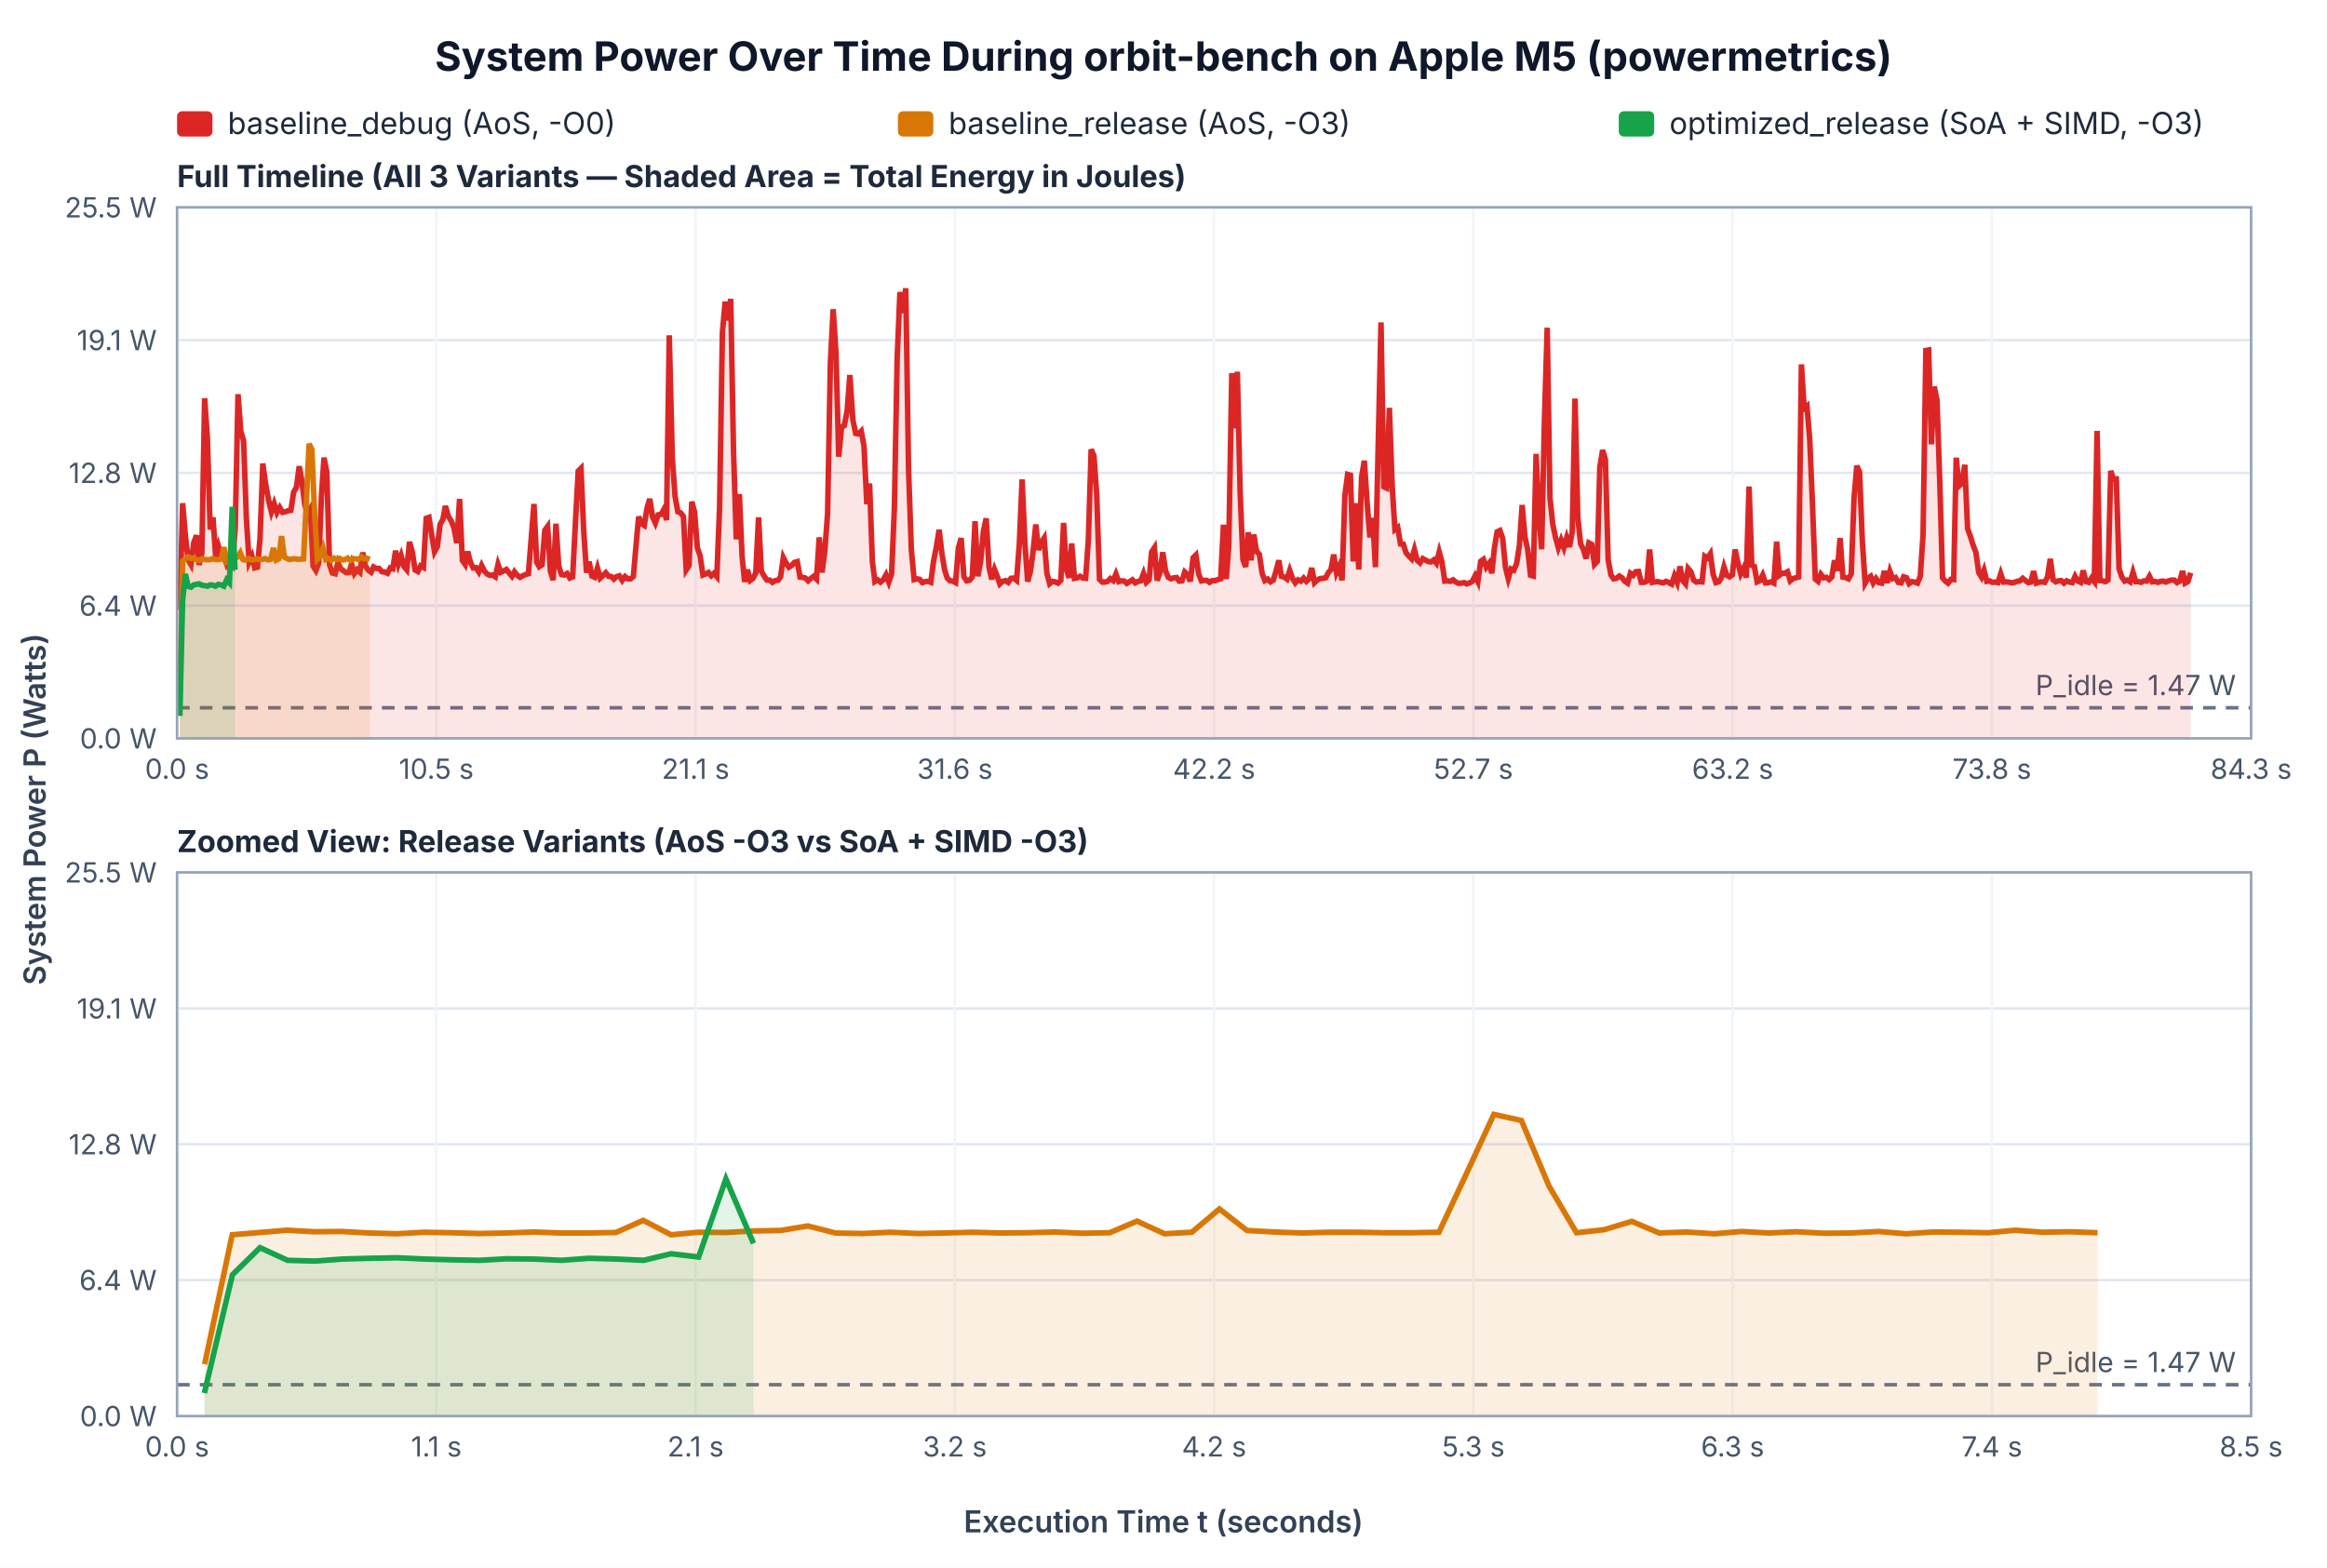
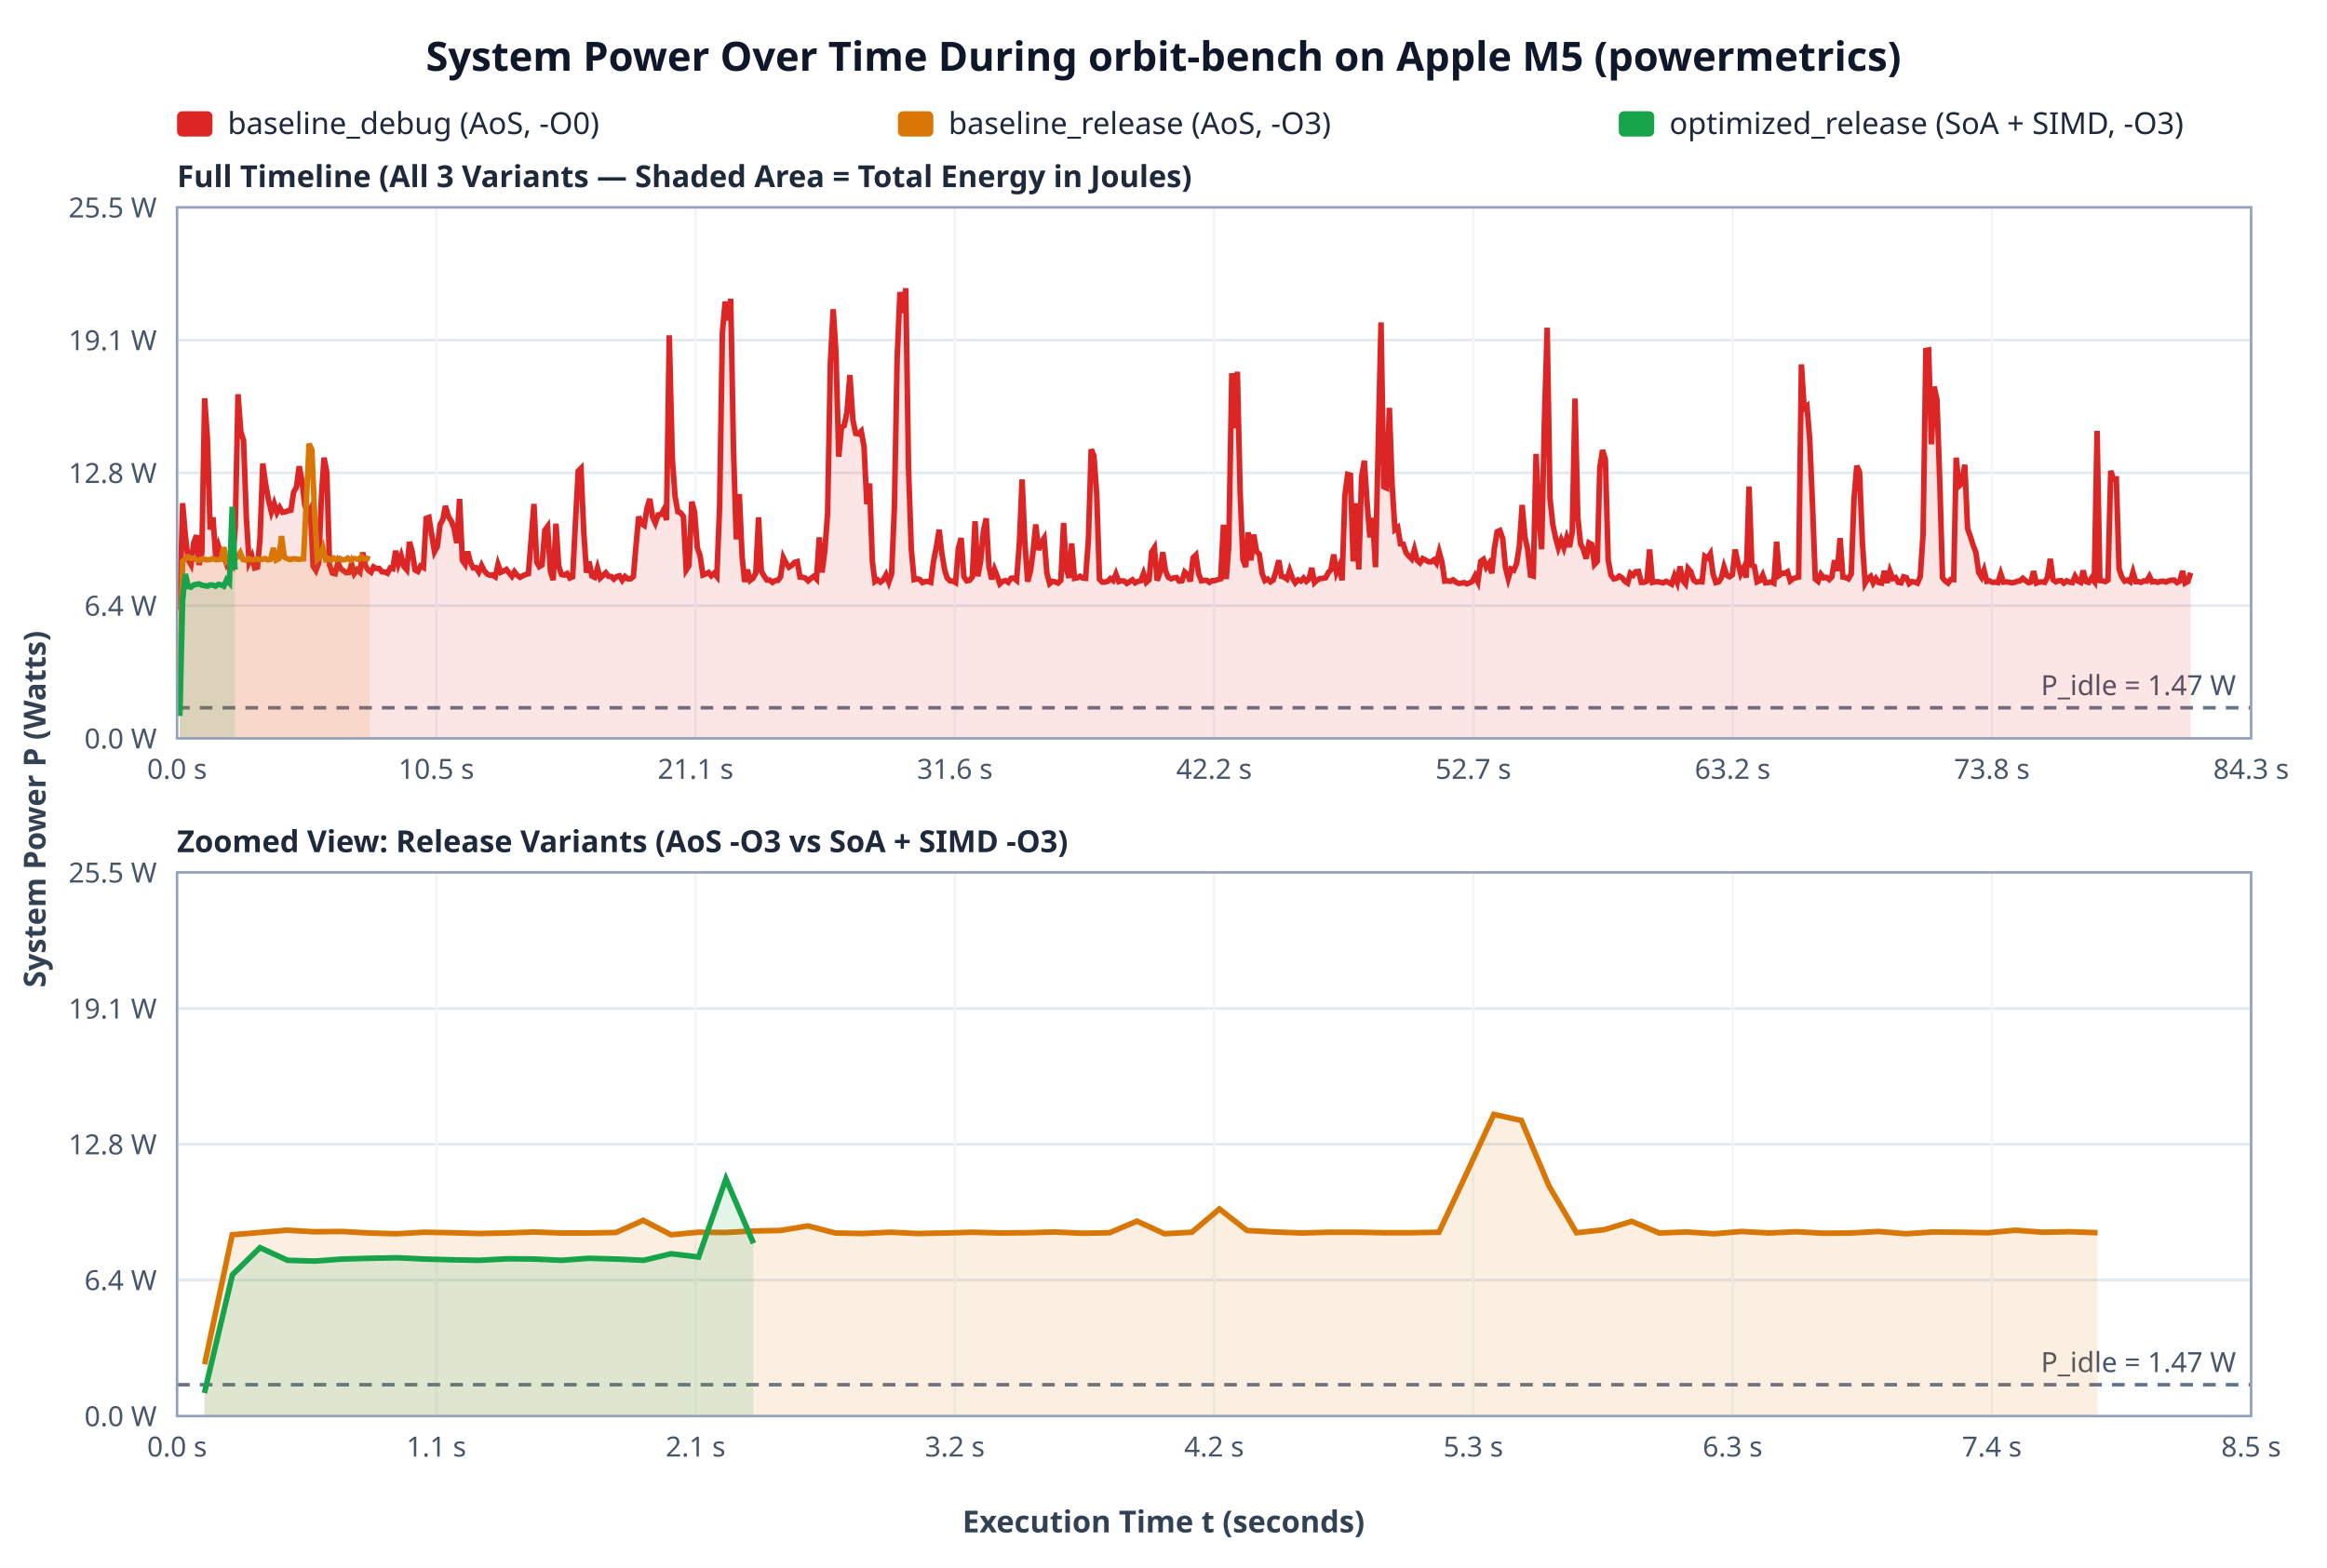
- <svg xmlns="http://www.w3.org/2000/svg" viewBox="0 0 920 620" width="920" height="620" font-family="system-ui, -apple-system, sans-serif">
+ <svg xmlns="http://www.w3.org/2000/svg" viewBox="0 0 920 620" width="920" height="620" font-family="system-ui, sans-serif">
  <rect width="920" height="620" fill="#ffffff" />
  <text x="460.0" y="28" text-anchor="middle" font-size="16" font-weight="700" fill="#0f172a">System Power Over Time During orbit-bench on Apple M5 (powermetrics)</text>
  <rect x="70" y="44" width="14" height="10" rx="2" fill="#dc2626" />
  <text x="90" y="53" font-size="12" fill="#1e293b">baseline_debug (AoS, -O0)</text>
  <rect x="355" y="44" width="14" height="10" rx="2" fill="#d97706" />
  <text x="375" y="53" font-size="12" fill="#1e293b">baseline_release (AoS, -O3)</text>
  <rect x="640" y="44" width="14" height="10" rx="2" fill="#16a34a" />
  <text x="660" y="53" font-size="12" fill="#1e293b">optimized_release (SoA + SIMD, -O3)</text>
  <text x="70" y="74" font-size="12" font-weight="700" fill="#1e293b">Full Timeline (All 3 Variants — Shaded Area = Total Energy in Joules)</text>
-   <line x1="70" y1="292.0" x2="890" y2="292.0" stroke="#e2e8f0" stroke-width="1" />
+   <line x1="70" y1="292.0" x2="890" y2="292.0" stroke="#e2e8f0" />
  <text x="62" y="296.0" text-anchor="end" font-size="11" fill="#475569">0.0 W</text>
-   <line x1="70" y1="239.5" x2="890" y2="239.5" stroke="#e2e8f0" stroke-width="1" />
+   <line x1="70" y1="239.5" x2="890" y2="239.5" stroke="#e2e8f0" />
  <text x="62" y="243.5" text-anchor="end" font-size="11" fill="#475569">6.4 W</text>
-   <line x1="70" y1="187.0" x2="890" y2="187.0" stroke="#e2e8f0" stroke-width="1" />
+   <line x1="70" y1="187.0" x2="890" y2="187.0" stroke="#e2e8f0" />
  <text x="62" y="191.0" text-anchor="end" font-size="11" fill="#475569">12.8 W</text>
-   <line x1="70" y1="134.5" x2="890" y2="134.5" stroke="#e2e8f0" stroke-width="1" />
+   <line x1="70" y1="134.5" x2="890" y2="134.5" stroke="#e2e8f0" />
  <text x="62" y="138.5" text-anchor="end" font-size="11" fill="#475569">19.1 W</text>
-   <line x1="70" y1="82.0" x2="890" y2="82.0" stroke="#e2e8f0" stroke-width="1" />
+   <line x1="70" y1="82.0" x2="890" y2="82.0" stroke="#e2e8f0" />
  <text x="62" y="86.0" text-anchor="end" font-size="11" fill="#475569">25.5 W</text>
-   <line x1="70.0" y1="82" x2="70.0" y2="292" stroke="#f1f5f9" stroke-width="1" />
+   <line x1="70.0" y1="82" x2="70.0" y2="292" stroke="#f1f5f9" />
  <text x="70.0" y="308" text-anchor="middle" font-size="11" fill="#475569">0.0 s</text>
-   <line x1="172.5" y1="82" x2="172.5" y2="292" stroke="#f1f5f9" stroke-width="1" />
+   <line x1="172.5" y1="82" x2="172.5" y2="292" stroke="#f1f5f9" />
  <text x="172.5" y="308" text-anchor="middle" font-size="11" fill="#475569">10.5 s</text>
-   <line x1="275.0" y1="82" x2="275.0" y2="292" stroke="#f1f5f9" stroke-width="1" />
+   <line x1="275.0" y1="82" x2="275.0" y2="292" stroke="#f1f5f9" />
  <text x="275.0" y="308" text-anchor="middle" font-size="11" fill="#475569">21.1 s</text>
-   <line x1="377.5" y1="82" x2="377.5" y2="292" stroke="#f1f5f9" stroke-width="1" />
+   <line x1="377.5" y1="82" x2="377.5" y2="292" stroke="#f1f5f9" />
  <text x="377.5" y="308" text-anchor="middle" font-size="11" fill="#475569">31.6 s</text>
-   <line x1="480.0" y1="82" x2="480.0" y2="292" stroke="#f1f5f9" stroke-width="1" />
+   <line x1="480.0" y1="82" x2="480.0" y2="292" stroke="#f1f5f9" />
  <text x="480.0" y="308" text-anchor="middle" font-size="11" fill="#475569">42.2 s</text>
-   <line x1="582.5" y1="82" x2="582.5" y2="292" stroke="#f1f5f9" stroke-width="1" />
+   <line x1="582.5" y1="82" x2="582.5" y2="292" stroke="#f1f5f9" />
  <text x="582.5" y="308" text-anchor="middle" font-size="11" fill="#475569">52.7 s</text>
-   <line x1="685.0" y1="82" x2="685.0" y2="292" stroke="#f1f5f9" stroke-width="1" />
+   <line x1="685.0" y1="82" x2="685.0" y2="292" stroke="#f1f5f9" />
  <text x="685.0" y="308" text-anchor="middle" font-size="11" fill="#475569">63.2 s</text>
-   <line x1="787.5" y1="82" x2="787.5" y2="292" stroke="#f1f5f9" stroke-width="1" />
+   <line x1="787.5" y1="82" x2="787.5" y2="292" stroke="#f1f5f9" />
  <text x="787.5" y="308" text-anchor="middle" font-size="11" fill="#475569">73.8 s</text>
-   <line x1="890.0" y1="82" x2="890.0" y2="292" stroke="#f1f5f9" stroke-width="1" />
+   <line x1="890.0" y1="82" x2="890.0" y2="292" stroke="#f1f5f9" />
  <text x="890.0" y="308" text-anchor="middle" font-size="11" fill="#475569">84.3 s</text>
  <line x1="70" y1="279.9" x2="890" y2="279.9" stroke="#64748b" stroke-dasharray="5,4" stroke-width="1.4" />
  <text x="884" y="274.9" text-anchor="end" font-size="11" fill="#475569">P_idle = 1.47 W</text>
  <polygon points="71.1,292.0 71.1,241.2 72.2,199.0 73.3,212.0 74.4,221.4 75.5,223.3 76.6,214.6 77.7,211.7 78.7,223.4 79.8,218.7 80.9,157.5 82.0,173.3 83.1,209.4 84.2,204.6 85.3,220.5 86.4,216.1 87.5,219.8 88.6,220.2 89.7,223.4 90.8,222.0 91.9,223.4 93.0,208.6 94.1,155.9 95.2,170.6 96.3,174.2 97.4,204.8 98.5,222.3 99.6,220.0 100.7,224.6 101.8,224.3 102.8,212.9 103.9,183.3 105.0,191.3 106.2,197.9 107.3,202.4 108.4,199.2 109.5,202.7 110.6,200.7 111.7,202.6 112.8,202.4 113.9,202.0 115.0,201.8 116.1,194.6 117.2,192.7 118.3,184.4 119.4,190.4 120.5,199.6 121.6,203.1 122.7,201.2 123.8,223.9 124.9,225.6 126.0,222.7 127.1,195.9 128.1,181.0 129.2,186.7 130.3,223.4 131.4,226.6 132.5,226.9 133.6,222.5 134.7,224.9 135.8,225.7 136.9,226.5 138.0,226.4 139.0,223.0 140.1,226.8 141.2,225.3 142.3,226.3 143.4,218.5 144.5,223.8 145.6,225.5 146.7,226.3 147.7,224.2 148.8,224.8 149.9,224.8 151.0,226.1 152.1,226.2 153.2,226.7 154.3,224.6 155.3,224.9 156.4,217.8 157.5,223.0 158.6,219.8 159.7,224.0 160.8,225.3 161.9,214.3 163.0,218.3 164.1,225.4 165.2,226.0 166.3,223.8 167.4,224.4 168.5,205.0 169.6,204.6 170.7,211.6 171.8,218.2 172.9,216.2 174.0,207.4 175.1,205.4 176.1,200.1 177.3,204.3 178.4,206.0 179.5,208.8 180.6,214.8 181.7,197.3 182.8,221.6 183.9,223.2 184.9,218.1 186.0,222.4 187.1,224.6 188.2,224.5 189.3,226.2 190.4,223.6 191.5,225.8 192.6,227.0 193.7,227.5 194.7,227.4 195.8,228.1 196.9,223.2 198.0,226.3 199.1,225.8 200.2,225.2 201.3,226.6 202.4,227.9 203.4,226.1 204.5,227.5 205.6,228.3 206.7,227.7 207.8,227.2 208.9,226.9 210.0,213.3 211.1,199.3 212.2,222.3 213.2,224.1 214.3,223.4 215.4,209.7 216.5,208.2 217.6,225.9 218.7,229.4 219.8,207.1 220.9,223.9 222.0,227.2 223.1,227.4 224.2,226.8 225.3,228.6 226.4,228.1 227.5,206.7 228.6,186.3 229.7,185.2 230.8,210.4 231.9,226.5 232.9,222.1 234.0,227.8 235.1,228.3 236.2,224.6 237.3,228.6 238.4,227.6 239.5,226.5 240.6,227.9 241.7,228.0 242.7,229.0 243.8,228.0 244.9,227.7 246.0,229.5 247.1,228.0 248.2,228.9 249.3,228.9 250.4,228.0 251.4,216.4 252.5,204.3 253.6,207.1 254.7,207.8 255.8,200.9 256.9,197.3 258.0,204.4 259.1,206.8 260.2,203.6 261.4,203.4 262.5,201.4 263.5,205.7 264.6,132.6 265.8,181.0 266.9,196.4 268.0,202.4 269.1,202.8 270.2,204.3 271.3,225.4 272.4,223.7 273.5,198.4 274.6,202.4 275.7,216.6 276.8,219.8 277.9,227.4 279.0,227.0 280.1,226.4 281.2,227.7 282.3,226.7 283.4,228.0 284.5,200.6 285.6,131.6 286.7,119.3 287.8,126.7 288.9,118.2 290.0,178.0 291.1,213.3 292.3,195.4 293.4,220.1 294.4,230.1 295.5,225.3 296.6,229.5 297.7,228.7 298.8,226.6 299.9,204.6 301.0,225.9 302.1,227.8 303.2,229.4 304.3,229.4 305.4,230.3 306.5,229.6 307.6,229.5 308.6,228.1 309.7,220.5 310.8,222.7 311.9,224.3 313.0,223.6 314.1,222.4 315.2,222.1 316.3,228.2 317.4,228.3 318.4,228.6 319.5,229.7 320.6,228.7 321.7,227.9 322.8,229.0 323.9,212.5 325.0,226.4 326.1,217.9 327.2,203.0 328.3,143.4 329.4,122.3 330.5,139.4 331.6,180.6 332.7,168.9 333.8,168.3 334.9,162.6 336.0,148.3 337.2,166.1 338.3,171.4 339.4,171.6 340.5,170.5 341.6,176.5 342.7,199.4 343.8,191.2 344.9,222.0 345.9,230.0 347.0,229.3 348.1,230.2 349.2,229.3 350.3,227.3 351.4,230.2 352.5,227.0 353.6,200.8 354.7,141.7 355.8,115.5 357.0,123.8 358.1,114.0 359.2,185.5 360.3,217.2 361.4,229.2 362.5,228.9 363.6,229.1 364.7,230.4 365.8,230.0 366.9,229.9 368.0,230.3 369.1,221.8 370.2,216.3 371.3,209.5 372.4,219.0 373.5,225.5 374.5,228.6 375.6,229.7 376.7,229.8 377.8,230.4 378.9,216.8 380.0,212.8 381.1,228.1 382.2,229.7 383.3,229.5 384.4,228.2 385.5,206.1 386.6,227.9 387.7,222.0 388.8,210.0 389.9,205.0 391.0,224.3 392.1,229.1 393.2,225.2 394.3,228.0 395.3,230.9 396.4,229.9 397.5,229.6 398.6,230.3 399.7,228.7 400.8,228.6 401.9,229.5 403.0,215.1 404.1,189.6 405.2,214.8 406.3,230.0 407.4,225.9 408.4,218.4 409.5,207.4 410.6,217.5 411.7,214.5 412.8,212.8 413.9,226.7 415.0,230.8 416.1,229.9 417.2,230.1 418.3,230.6 419.4,229.5 420.5,206.8 421.6,225.2 422.7,228.5 423.7,214.9 424.8,228.7 425.9,228.5 427.0,227.9 428.1,228.6 429.2,228.7 430.3,213.4 431.4,177.7 432.5,180.3 433.6,195.7 434.7,229.1 435.8,230.2 436.8,230.2 437.9,229.9 439.0,228.8 440.1,229.6 441.2,227.0 442.3,230.0 443.4,229.7 444.5,229.8 445.5,230.7 446.6,230.0 447.7,229.3 448.8,230.5 449.9,229.9 451.0,229.7 452.1,226.8 453.2,230.3 454.3,229.3 455.3,218.3 456.4,216.6 457.5,229.6 458.6,226.4 459.7,218.4 460.8,225.7 461.9,228.3 463.0,228.9 464.1,228.5 465.2,228.4 466.2,229.8 467.3,229.7 468.4,226.2 469.5,227.2 470.6,229.9 471.7,220.6 472.8,219.5 473.9,227.0 475.0,229.7 476.1,229.5 477.1,229.5 478.2,230.3 479.3,229.6 480.4,229.6 481.5,229.2 482.6,228.9 483.7,207.5 484.8,229.0 485.8,215.9 487.0,147.6 488.1,169.4 489.2,147.0 490.3,194.6 491.4,221.3 492.5,224.2 493.5,210.5 494.6,221.6 495.7,211.4 496.8,218.1 497.9,219.2 499.0,226.8 500.1,229.6 501.2,229.0 502.3,230.1 503.4,229.4 504.5,225.8 505.6,221.6 506.6,227.9 507.7,228.2 508.8,229.0 509.9,225.6 511.0,228.7 512.1,230.5 513.2,229.3 514.3,229.8 515.4,228.6 516.5,229.9 517.5,229.0 518.6,224.6 519.7,230.4 520.8,229.4 521.9,228.8 523.0,228.7 524.1,228.5 525.2,226.4 526.2,225.3 527.3,219.3 528.4,226.4 529.5,223.9 530.6,229.5 531.7,196.0 532.8,187.6 533.9,187.9 535.0,222.0 536.1,199.0 537.2,225.2 538.3,188.7 539.4,182.2 540.5,198.9 541.6,212.5 542.7,204.8 543.8,224.3 544.9,175.3 546.0,127.5 547.1,192.5 548.2,193.0 549.3,161.3 550.4,192.0 551.5,209.4 552.6,208.6 553.7,215.1 554.8,215.2 555.9,218.6 557.0,219.9 558.1,221.0 559.2,217.3 560.3,221.6 561.4,222.6 562.5,220.9 563.6,221.5 564.7,222.1 565.8,222.2 566.9,221.4 567.9,222.7 569.0,218.3 570.1,222.3 571.2,229.8 572.3,229.7 573.4,229.9 574.5,229.3 575.6,230.2 576.7,230.7 577.8,230.6 578.9,230.4 579.9,230.9 581.0,230.5 582.1,229.9 583.2,227.7 584.3,230.0 585.4,222.0 586.5,221.2 587.6,224.3 588.7,222.8 589.8,226.7 590.8,216.9 591.9,210.3 593.0,209.8 594.1,212.9 595.2,224.4 596.3,228.8 597.4,225.0 598.5,225.5 599.6,222.9 600.7,215.8 601.8,199.7 602.9,212.3 604.0,217.4 605.1,227.5 606.2,227.8 607.3,179.5 608.4,203.8 609.5,217.2 610.6,166.3 611.7,129.6 612.8,197.0 613.9,207.3 615.0,212.6 616.1,216.6 617.2,213.6 618.3,216.6 619.4,212.7 620.5,216.3 621.6,210.3 622.7,157.6 623.8,204.6 624.9,215.0 626.0,217.3 627.1,220.9 628.2,214.7 629.3,215.3 630.4,223.2 631.5,222.0 632.5,184.8 633.6,178.0 634.7,181.7 635.8,221.3 636.9,227.4 638.0,228.9 639.1,228.7 640.2,227.8 641.3,228.5 642.4,229.9 643.5,230.6 644.6,226.7 645.7,227.5 646.7,226.1 647.8,226.0 648.9,230.3 650.0,230.3 651.1,229.8 652.2,217.3 653.3,230.3 654.4,230.1 655.5,230.0 656.6,230.3 657.6,230.5 658.7,229.9 659.8,230.4 660.9,231.0 662.0,227.7 663.1,230.3 664.2,224.0 665.3,229.6 666.4,230.9 667.4,224.8 668.5,226.1 669.6,229.4 670.7,230.2 671.8,230.0 672.9,230.1 674.0,220.0 675.1,220.7 676.2,219.0 677.3,227.1 678.4,230.4 679.5,230.1 680.5,228.6 681.6,224.2 682.7,227.5 683.8,228.1 684.9,227.3 686.0,217.3 687.1,222.6 688.2,226.9 689.3,224.7 690.4,228.4 691.5,192.4 692.6,223.6 693.6,224.0 694.7,230.1 695.8,229.6 696.9,227.4 698.0,230.5 699.1,230.4 700.2,230.1 701.3,230.6 702.4,214.2 703.5,227.5 704.6,226.7 705.6,226.7 706.7,226.1 707.8,229.7 708.9,228.8 710.0,228.5 711.1,228.2 712.2,144.1 713.3,161.5 714.4,160.6 715.5,173.9 716.6,199.8 717.7,229.0 718.8,229.9 719.9,227.1 721.0,228.5 722.1,228.3 723.2,229.2 724.2,228.2 725.3,221.6 726.4,225.8 727.5,212.8 728.6,228.2 729.7,228.4 730.8,228.9 731.9,227.0 733.0,197.2 734.1,184.2 735.2,186.7 736.3,214.2 737.4,230.6 738.5,228.7 739.6,227.9 740.6,230.5 741.7,228.8 742.8,230.4 743.9,230.6 745.0,225.8 746.1,230.5 747.2,225.9 748.3,228.8 749.4,228.4 750.5,230.3 751.6,230.5 752.6,228.1 753.7,228.4 754.8,230.8 755.9,230.0 757.0,230.2 758.1,230.6 759.2,227.9 760.3,211.4 761.4,138.6 762.5,138.4 763.6,175.7 764.7,152.9 765.8,158.2 766.9,190.4 768.0,228.5 769.1,229.8 770.2,230.6 771.3,229.1 772.4,229.2 773.4,181.0 774.5,192.2 775.6,191.2 776.8,183.8 777.9,209.0 779.0,212.1 780.1,215.6 781.2,218.5 782.3,226.4 783.4,228.2 784.4,225.5 785.5,229.9 786.6,229.7 787.7,230.3 788.8,230.2 789.9,230.4 791.0,226.9 792.1,230.2 793.2,230.1 794.2,230.2 795.3,230.5 796.4,230.3 797.5,229.9 798.6,229.7 799.7,228.7 800.8,229.6 801.9,230.4 802.9,230.2 804.0,225.9 805.1,230.6 806.2,230.2 807.3,230.1 808.4,230.3 809.5,228.2 810.6,221.0 811.7,229.3 812.8,230.1 813.8,229.7 814.9,229.6 816.0,230.6 817.1,229.7 818.2,230.2 819.3,230.4 820.4,227.9 821.5,229.8 822.6,230.3 823.6,225.6 824.7,230.0 825.8,230.3 826.9,228.6 828.0,230.0 829.1,170.4 830.2,229.6 831.3,229.7 832.4,230.0 833.4,229.4 834.5,186.2 835.6,189.5 836.7,189.4 837.8,225.0 838.9,228.2 840.0,229.8 841.1,229.4 842.2,230.1 843.3,226.3 844.4,230.0 845.5,230.0 846.5,230.3 847.6,229.7 848.7,229.8 849.8,227.9 850.9,230.1 852.0,229.9 853.1,230.3 854.2,229.9 855.2,229.8 856.3,230.2 857.4,229.7 858.5,229.4 859.6,229.4 860.7,230.4 861.8,229.8 862.9,225.8 863.9,230.6 865.0,230.0 866.1,226.5 866.1,292.0" fill="#dc2626" fill-opacity="0.12" />
  <polyline points="71.1,241.2 72.2,199.0 73.3,212.0 74.4,221.4 75.5,223.3 76.6,214.6 77.7,211.7 78.7,223.4 79.8,218.7 80.9,157.5 82.0,173.3 83.1,209.4 84.2,204.6 85.3,220.5 86.4,216.1 87.5,219.8 88.6,220.2 89.7,223.4 90.8,222.0 91.9,223.4 93.0,208.6 94.1,155.9 95.2,170.6 96.3,174.2 97.4,204.8 98.5,222.3 99.6,220.0 100.7,224.6 101.8,224.3 102.8,212.9 103.9,183.3 105.0,191.3 106.2,197.9 107.3,202.4 108.4,199.2 109.5,202.7 110.6,200.7 111.7,202.6 112.8,202.4 113.9,202.0 115.0,201.8 116.1,194.6 117.2,192.7 118.3,184.4 119.4,190.4 120.5,199.6 121.6,203.1 122.7,201.2 123.8,223.9 124.9,225.6 126.0,222.7 127.1,195.9 128.1,181.0 129.2,186.7 130.3,223.4 131.4,226.6 132.5,226.9 133.6,222.5 134.7,224.9 135.8,225.7 136.9,226.5 138.0,226.4 139.0,223.0 140.1,226.8 141.2,225.3 142.3,226.3 143.4,218.5 144.5,223.8 145.6,225.5 146.7,226.3 147.7,224.2 148.8,224.8 149.9,224.8 151.0,226.1 152.1,226.2 153.2,226.7 154.3,224.6 155.3,224.9 156.4,217.8 157.5,223.0 158.6,219.8 159.7,224.0 160.8,225.3 161.9,214.3 163.0,218.3 164.1,225.4 165.2,226.0 166.3,223.8 167.4,224.4 168.5,205.0 169.6,204.6 170.7,211.6 171.8,218.2 172.9,216.2 174.0,207.4 175.1,205.4 176.1,200.1 177.3,204.3 178.4,206.0 179.5,208.8 180.6,214.8 181.7,197.3 182.8,221.6 183.9,223.2 184.9,218.1 186.0,222.4 187.1,224.6 188.2,224.5 189.3,226.2 190.4,223.6 191.5,225.8 192.6,227.0 193.7,227.5 194.7,227.4 195.8,228.1 196.9,223.2 198.0,226.3 199.1,225.8 200.2,225.2 201.3,226.6 202.4,227.9 203.4,226.1 204.5,227.5 205.6,228.3 206.7,227.7 207.8,227.2 208.9,226.9 210.0,213.3 211.1,199.3 212.2,222.3 213.2,224.1 214.3,223.4 215.4,209.7 216.5,208.2 217.6,225.9 218.7,229.4 219.8,207.1 220.9,223.9 222.0,227.2 223.1,227.4 224.2,226.8 225.3,228.6 226.4,228.1 227.5,206.7 228.6,186.3 229.7,185.2 230.8,210.4 231.9,226.5 232.9,222.1 234.0,227.8 235.1,228.3 236.2,224.6 237.3,228.6 238.4,227.6 239.5,226.5 240.6,227.9 241.7,228.0 242.7,229.0 243.8,228.0 244.9,227.7 246.0,229.5 247.1,228.0 248.2,228.9 249.3,228.9 250.4,228.0 251.4,216.4 252.5,204.3 253.6,207.1 254.7,207.8 255.8,200.9 256.9,197.3 258.0,204.4 259.1,206.8 260.2,203.6 261.4,203.4 262.5,201.4 263.5,205.7 264.6,132.6 265.8,181.0 266.9,196.4 268.0,202.4 269.1,202.8 270.2,204.3 271.3,225.4 272.4,223.7 273.5,198.4 274.6,202.4 275.7,216.6 276.8,219.8 277.9,227.4 279.0,227.0 280.1,226.4 281.2,227.7 282.3,226.7 283.4,228.0 284.5,200.6 285.6,131.6 286.7,119.3 287.8,126.7 288.9,118.2 290.0,178.0 291.1,213.3 292.3,195.4 293.4,220.1 294.4,230.1 295.5,225.3 296.6,229.5 297.7,228.7 298.8,226.6 299.9,204.6 301.0,225.9 302.1,227.8 303.2,229.4 304.3,229.4 305.4,230.3 306.5,229.6 307.6,229.5 308.6,228.1 309.7,220.5 310.8,222.7 311.9,224.3 313.0,223.6 314.1,222.4 315.2,222.1 316.3,228.2 317.4,228.3 318.4,228.6 319.5,229.7 320.6,228.7 321.7,227.9 322.8,229.0 323.9,212.5 325.0,226.4 326.1,217.9 327.2,203.0 328.3,143.4 329.4,122.3 330.5,139.4 331.6,180.6 332.7,168.9 333.8,168.3 334.9,162.6 336.0,148.3 337.2,166.1 338.3,171.4 339.4,171.6 340.5,170.5 341.6,176.5 342.7,199.4 343.8,191.2 344.9,222.0 345.9,230.0 347.0,229.3 348.1,230.2 349.2,229.3 350.3,227.3 351.4,230.2 352.5,227.0 353.6,200.8 354.7,141.7 355.8,115.5 357.0,123.8 358.1,114.0 359.2,185.5 360.3,217.2 361.4,229.2 362.5,228.9 363.6,229.1 364.7,230.4 365.8,230.0 366.9,229.9 368.0,230.3 369.1,221.8 370.2,216.3 371.3,209.5 372.4,219.0 373.5,225.5 374.5,228.6 375.6,229.7 376.7,229.8 377.8,230.4 378.9,216.8 380.0,212.8 381.1,228.1 382.2,229.7 383.3,229.5 384.4,228.2 385.5,206.1 386.6,227.9 387.7,222.0 388.8,210.0 389.9,205.0 391.0,224.3 392.1,229.1 393.2,225.2 394.3,228.0 395.3,230.9 396.4,229.9 397.5,229.6 398.6,230.3 399.7,228.7 400.8,228.6 401.9,229.5 403.0,215.1 404.1,189.6 405.2,214.8 406.3,230.0 407.4,225.9 408.4,218.4 409.5,207.4 410.6,217.5 411.7,214.5 412.8,212.8 413.9,226.7 415.0,230.8 416.1,229.9 417.2,230.1 418.3,230.6 419.4,229.5 420.5,206.8 421.6,225.2 422.7,228.5 423.7,214.9 424.8,228.7 425.9,228.5 427.0,227.9 428.1,228.6 429.2,228.7 430.3,213.4 431.4,177.7 432.5,180.3 433.6,195.7 434.7,229.1 435.8,230.2 436.8,230.2 437.9,229.9 439.0,228.8 440.1,229.6 441.2,227.0 442.3,230.0 443.4,229.7 444.5,229.8 445.5,230.7 446.6,230.0 447.7,229.3 448.8,230.5 449.9,229.9 451.0,229.7 452.1,226.8 453.2,230.3 454.3,229.3 455.3,218.3 456.4,216.6 457.5,229.6 458.6,226.4 459.7,218.4 460.8,225.7 461.9,228.3 463.0,228.9 464.1,228.5 465.2,228.4 466.2,229.8 467.3,229.7 468.4,226.2 469.5,227.2 470.6,229.9 471.7,220.6 472.8,219.5 473.9,227.0 475.0,229.7 476.1,229.5 477.1,229.5 478.2,230.3 479.3,229.6 480.4,229.6 481.5,229.2 482.6,228.9 483.7,207.5 484.8,229.0 485.8,215.9 487.0,147.6 488.1,169.4 489.2,147.0 490.3,194.6 491.4,221.3 492.5,224.2 493.5,210.5 494.6,221.6 495.7,211.4 496.8,218.1 497.9,219.2 499.0,226.8 500.1,229.6 501.2,229.0 502.3,230.1 503.4,229.4 504.5,225.8 505.6,221.6 506.6,227.9 507.7,228.2 508.8,229.0 509.9,225.6 511.0,228.7 512.1,230.5 513.2,229.3 514.3,229.8 515.4,228.6 516.5,229.9 517.5,229.0 518.6,224.6 519.7,230.4 520.8,229.4 521.9,228.8 523.0,228.7 524.1,228.5 525.2,226.4 526.2,225.3 527.3,219.3 528.4,226.4 529.5,223.9 530.6,229.5 531.7,196.0 532.8,187.6 533.9,187.9 535.0,222.0 536.1,199.0 537.2,225.2 538.3,188.7 539.4,182.2 540.5,198.9 541.6,212.5 542.7,204.8 543.8,224.3 544.9,175.3 546.0,127.5 547.1,192.5 548.2,193.0 549.3,161.3 550.4,192.0 551.5,209.4 552.6,208.6 553.7,215.1 554.8,215.2 555.9,218.6 557.0,219.9 558.1,221.0 559.2,217.3 560.3,221.6 561.4,222.6 562.5,220.9 563.6,221.5 564.7,222.1 565.8,222.2 566.9,221.4 567.9,222.7 569.0,218.3 570.1,222.3 571.2,229.8 572.3,229.7 573.4,229.9 574.5,229.3 575.6,230.2 576.7,230.7 577.8,230.6 578.9,230.4 579.9,230.9 581.0,230.5 582.1,229.9 583.2,227.7 584.3,230.0 585.4,222.0 586.5,221.2 587.6,224.3 588.7,222.8 589.8,226.7 590.8,216.9 591.9,210.3 593.0,209.8 594.1,212.9 595.2,224.4 596.3,228.8 597.4,225.0 598.5,225.5 599.6,222.9 600.7,215.8 601.8,199.7 602.9,212.3 604.0,217.4 605.1,227.5 606.2,227.8 607.3,179.5 608.4,203.8 609.5,217.2 610.6,166.3 611.7,129.6 612.8,197.0 613.9,207.3 615.0,212.6 616.1,216.6 617.2,213.6 618.3,216.6 619.4,212.7 620.5,216.3 621.6,210.3 622.7,157.6 623.8,204.6 624.9,215.0 626.0,217.3 627.1,220.9 628.2,214.7 629.3,215.3 630.4,223.2 631.5,222.0 632.5,184.8 633.6,178.0 634.7,181.7 635.8,221.3 636.9,227.4 638.0,228.9 639.1,228.7 640.2,227.8 641.3,228.5 642.4,229.9 643.5,230.6 644.6,226.7 645.7,227.5 646.7,226.1 647.8,226.0 648.9,230.3 650.0,230.3 651.1,229.8 652.2,217.3 653.3,230.3 654.4,230.1 655.5,230.0 656.6,230.3 657.6,230.5 658.7,229.9 659.8,230.4 660.9,231.0 662.0,227.7 663.1,230.3 664.2,224.0 665.3,229.6 666.4,230.9 667.4,224.8 668.5,226.1 669.6,229.4 670.7,230.2 671.8,230.0 672.9,230.1 674.0,220.0 675.1,220.7 676.2,219.0 677.3,227.1 678.4,230.4 679.5,230.1 680.5,228.6 681.6,224.2 682.7,227.5 683.8,228.1 684.9,227.3 686.0,217.3 687.1,222.6 688.2,226.9 689.3,224.7 690.4,228.4 691.5,192.4 692.6,223.6 693.6,224.0 694.7,230.1 695.8,229.6 696.9,227.4 698.0,230.5 699.1,230.4 700.2,230.1 701.3,230.6 702.4,214.2 703.5,227.5 704.6,226.7 705.6,226.7 706.7,226.1 707.8,229.7 708.9,228.8 710.0,228.5 711.1,228.2 712.2,144.1 713.3,161.5 714.4,160.6 715.5,173.9 716.6,199.8 717.7,229.0 718.8,229.9 719.9,227.1 721.0,228.5 722.1,228.3 723.2,229.2 724.2,228.2 725.3,221.6 726.4,225.8 727.5,212.8 728.6,228.2 729.7,228.4 730.8,228.9 731.9,227.0 733.0,197.2 734.1,184.2 735.2,186.7 736.3,214.2 737.4,230.6 738.5,228.7 739.6,227.9 740.6,230.5 741.7,228.8 742.8,230.4 743.9,230.6 745.0,225.8 746.1,230.5 747.2,225.9 748.3,228.8 749.4,228.4 750.5,230.3 751.6,230.5 752.6,228.1 753.7,228.4 754.8,230.8 755.9,230.0 757.0,230.2 758.1,230.6 759.2,227.9 760.3,211.4 761.4,138.6 762.5,138.4 763.6,175.7 764.7,152.9 765.8,158.2 766.9,190.4 768.0,228.5 769.1,229.8 770.2,230.6 771.3,229.1 772.4,229.2 773.4,181.0 774.5,192.2 775.6,191.2 776.8,183.8 777.9,209.0 779.0,212.1 780.1,215.6 781.2,218.5 782.3,226.4 783.4,228.2 784.4,225.5 785.5,229.9 786.6,229.7 787.7,230.3 788.8,230.2 789.9,230.4 791.0,226.9 792.1,230.2 793.2,230.1 794.2,230.2 795.3,230.5 796.4,230.3 797.5,229.9 798.6,229.7 799.7,228.7 800.8,229.6 801.9,230.4 802.9,230.2 804.0,225.9 805.1,230.6 806.2,230.2 807.3,230.1 808.4,230.3 809.5,228.2 810.6,221.0 811.7,229.3 812.8,230.1 813.8,229.7 814.9,229.6 816.0,230.6 817.1,229.7 818.2,230.2 819.3,230.4 820.4,227.9 821.5,229.8 822.6,230.3 823.6,225.6 824.7,230.0 825.8,230.3 826.9,228.6 828.0,230.0 829.1,170.4 830.2,229.6 831.3,229.7 832.4,230.0 833.4,229.4 834.5,186.2 835.6,189.5 836.7,189.4 837.8,225.0 838.9,228.2 840.0,229.8 841.1,229.4 842.2,230.1 843.3,226.3 844.4,230.0 845.5,230.0 846.5,230.3 847.6,229.7 848.7,229.8 849.8,227.9 850.9,230.1 852.0,229.9 853.1,230.3 854.2,229.9 855.2,229.8 856.3,230.2 857.4,229.7 858.5,229.4 859.6,229.4 860.7,230.4 861.8,229.8 862.9,225.8 863.9,230.6 865.0,230.0 866.1,226.5" fill="none" stroke="#dc2626" stroke-width="2.2" />
  <polygon points="71.1,292.0 71.1,272.0 72.2,222.0 73.3,221.0 74.4,220.2 75.4,220.8 76.5,220.7 77.6,221.3 78.7,221.6 79.8,221.0 80.9,221.2 82.0,221.4 83.1,221.3 84.1,220.9 85.2,221.3 86.3,221.3 87.4,221.1 88.5,216.4 89.6,221.9 90.7,221.0 91.8,221.1 92.8,220.5 93.9,220.3 95.0,218.6 96.1,221.3 97.2,221.5 98.3,220.9 99.4,221.4 100.5,221.3 101.5,221.0 102.6,221.3 103.7,221.2 104.8,220.9 105.9,221.4 107.0,221.2 108.1,216.7 109.2,221.5 110.2,221.0 111.3,212.0 112.4,220.3 113.5,220.9 114.6,221.3 115.7,221.0 116.8,221.0 117.9,221.2 118.9,221.1 120.0,221.0 121.1,198.7 122.2,175.5 123.3,177.8 124.4,203.1 125.5,221.2 126.6,220.1 127.7,216.8 128.8,221.3 129.9,220.9 130.9,221.6 132.0,220.7 133.1,221.3 134.2,220.8 135.3,221.4 136.4,221.3 137.5,220.7 138.6,221.6 139.6,220.9 140.7,221.0 141.8,221.2 142.9,220.2 144.0,221.0 145.1,220.8 146.2,221.2 146.2,292.0" fill="#d97706" fill-opacity="0.12" />
  <polyline points="71.1,272.0 72.2,222.0 73.3,221.0 74.4,220.2 75.4,220.8 76.5,220.7 77.6,221.3 78.7,221.6 79.8,221.0 80.9,221.2 82.0,221.4 83.1,221.3 84.1,220.9 85.2,221.3 86.3,221.3 87.4,221.1 88.5,216.4 89.6,221.9 90.7,221.0 91.8,221.1 92.8,220.5 93.9,220.3 95.0,218.6 96.1,221.3 97.2,221.5 98.3,220.9 99.4,221.4 100.5,221.3 101.5,221.0 102.6,221.3 103.7,221.2 104.8,220.9 105.9,221.4 107.0,221.2 108.1,216.7 109.2,221.5 110.2,221.0 111.3,212.0 112.4,220.3 113.5,220.9 114.6,221.3 115.7,221.0 116.8,221.0 117.9,221.2 118.9,221.1 120.0,221.0 121.1,198.7 122.2,175.5 123.3,177.8 124.4,203.1 125.5,221.2 126.6,220.1 127.7,216.8 128.8,221.3 129.9,220.9 130.9,221.6 132.0,220.7 133.1,221.3 134.2,220.8 135.3,221.4 136.4,221.3 137.5,220.7 138.6,221.6 139.6,220.9 140.7,221.0 141.8,221.2 142.9,220.2 144.0,221.0 145.1,220.8 146.2,221.2" fill="none" stroke="#d97706" stroke-width="2.2" />
  <polygon points="71.1,292.0 71.1,283.1 72.2,237.4 73.3,227.0 74.4,231.9 75.5,232.2 76.6,231.3 77.6,231.1 78.7,230.9 79.8,231.4 80.9,231.6 82.0,231.8 83.1,231.3 84.2,231.4 85.2,231.8 86.3,231.1 87.4,231.3 88.5,231.8 89.6,229.3 90.7,230.5 91.8,200.4 92.9,225.3 92.9,292.0" fill="#16a34a" fill-opacity="0.12" />
  <polyline points="71.1,283.1 72.2,237.4 73.3,227.0 74.4,231.9 75.5,232.2 76.6,231.3 77.6,231.1 78.7,230.9 79.8,231.4 80.9,231.6 82.0,231.8 83.1,231.3 84.2,231.4 85.2,231.8 86.3,231.1 87.4,231.3 88.5,231.8 89.6,229.3 90.7,230.5 91.8,200.4 92.9,225.3" fill="none" stroke="#16a34a" stroke-width="2.2" />
-   <rect x="70" y="82" width="820" height="210" fill="none" stroke="#94a3b8" stroke-width="1" />
+   <rect x="70" y="82" width="820" height="210" fill="none" stroke="#94a3b8" />
  <text x="70" y="337" font-size="12" font-weight="700" fill="#1e293b">Zoomed View: Release Variants (AoS -O3 vs SoA + SIMD -O3)</text>
-   <line x1="70" y1="560.0" x2="890" y2="560.0" stroke="#e2e8f0" stroke-width="1" />
+   <line x1="70" y1="560.0" x2="890" y2="560.0" stroke="#e2e8f0" />
  <text x="62" y="564.0" text-anchor="end" font-size="11" fill="#475569">0.0 W</text>
-   <line x1="70" y1="506.2" x2="890" y2="506.2" stroke="#e2e8f0" stroke-width="1" />
+   <line x1="70" y1="506.2" x2="890" y2="506.2" stroke="#e2e8f0" />
  <text x="62" y="510.2" text-anchor="end" font-size="11" fill="#475569">6.4 W</text>
-   <line x1="70" y1="452.5" x2="890" y2="452.5" stroke="#e2e8f0" stroke-width="1" />
+   <line x1="70" y1="452.5" x2="890" y2="452.5" stroke="#e2e8f0" />
  <text x="62" y="456.5" text-anchor="end" font-size="11" fill="#475569">12.8 W</text>
-   <line x1="70" y1="398.8" x2="890" y2="398.8" stroke="#e2e8f0" stroke-width="1" />
+   <line x1="70" y1="398.8" x2="890" y2="398.8" stroke="#e2e8f0" />
  <text x="62" y="402.8" text-anchor="end" font-size="11" fill="#475569">19.1 W</text>
-   <line x1="70" y1="345.0" x2="890" y2="345.0" stroke="#e2e8f0" stroke-width="1" />
+   <line x1="70" y1="345.0" x2="890" y2="345.0" stroke="#e2e8f0" />
  <text x="62" y="349.0" text-anchor="end" font-size="11" fill="#475569">25.5 W</text>
-   <line x1="70.0" y1="345" x2="70.0" y2="560" stroke="#f1f5f9" stroke-width="1" />
+   <line x1="70.0" y1="345" x2="70.0" y2="560" stroke="#f1f5f9" />
  <text x="70.0" y="576" text-anchor="middle" font-size="11" fill="#475569">0.0 s</text>
-   <line x1="172.5" y1="345" x2="172.5" y2="560" stroke="#f1f5f9" stroke-width="1" />
+   <line x1="172.5" y1="345" x2="172.5" y2="560" stroke="#f1f5f9" />
  <text x="172.5" y="576" text-anchor="middle" font-size="11" fill="#475569">1.1 s</text>
-   <line x1="275.0" y1="345" x2="275.0" y2="560" stroke="#f1f5f9" stroke-width="1" />
+   <line x1="275.0" y1="345" x2="275.0" y2="560" stroke="#f1f5f9" />
  <text x="275.0" y="576" text-anchor="middle" font-size="11" fill="#475569">2.1 s</text>
-   <line x1="377.5" y1="345" x2="377.5" y2="560" stroke="#f1f5f9" stroke-width="1" />
+   <line x1="377.5" y1="345" x2="377.5" y2="560" stroke="#f1f5f9" />
  <text x="377.5" y="576" text-anchor="middle" font-size="11" fill="#475569">3.2 s</text>
-   <line x1="480.0" y1="345" x2="480.0" y2="560" stroke="#f1f5f9" stroke-width="1" />
+   <line x1="480.0" y1="345" x2="480.0" y2="560" stroke="#f1f5f9" />
  <text x="480.0" y="576" text-anchor="middle" font-size="11" fill="#475569">4.2 s</text>
-   <line x1="582.5" y1="345" x2="582.5" y2="560" stroke="#f1f5f9" stroke-width="1" />
+   <line x1="582.5" y1="345" x2="582.5" y2="560" stroke="#f1f5f9" />
  <text x="582.5" y="576" text-anchor="middle" font-size="11" fill="#475569">5.3 s</text>
-   <line x1="685.0" y1="345" x2="685.0" y2="560" stroke="#f1f5f9" stroke-width="1" />
+   <line x1="685.0" y1="345" x2="685.0" y2="560" stroke="#f1f5f9" />
  <text x="685.0" y="576" text-anchor="middle" font-size="11" fill="#475569">6.3 s</text>
-   <line x1="787.5" y1="345" x2="787.5" y2="560" stroke="#f1f5f9" stroke-width="1" />
+   <line x1="787.5" y1="345" x2="787.5" y2="560" stroke="#f1f5f9" />
  <text x="787.5" y="576" text-anchor="middle" font-size="11" fill="#475569">7.4 s</text>
-   <line x1="890.0" y1="345" x2="890.0" y2="560" stroke="#f1f5f9" stroke-width="1" />
+   <line x1="890.0" y1="345" x2="890.0" y2="560" stroke="#f1f5f9" />
  <text x="890.0" y="576" text-anchor="middle" font-size="11" fill="#475569">8.5 s</text>
  <line x1="70" y1="547.6" x2="890" y2="547.6" stroke="#64748b" stroke-dasharray="5,4" stroke-width="1.4" />
  <text x="884" y="542.6" text-anchor="end" font-size="11" fill="#475569">P_idle = 1.47 W</text>
  <polygon points="80.9,560.0 80.9,539.5 91.8,488.3 102.6,487.4 113.4,486.5 124.3,487.1 135.1,487.0 146.0,487.6 156.8,487.9 167.7,487.3 178.5,487.5 189.3,487.8 200.2,487.6 211.0,487.2 221.8,487.6 232.7,487.6 243.5,487.4 254.3,482.6 265.3,488.3 276.1,487.3 286.9,487.4 297.8,486.8 308.6,486.6 319.4,484.8 330.3,487.6 341.1,487.8 352.0,487.3 362.8,487.8 373.6,487.6 384.5,487.3 395.3,487.6 406.1,487.5 417.0,487.2 427.8,487.7 438.7,487.5 449.5,482.9 460.4,487.9 471.2,487.3 482.1,478.1 493.0,486.6 503.8,487.2 514.7,487.6 525.5,487.3 536.4,487.3 547.2,487.5 558.0,487.5 568.9,487.3 579.6,464.5 590.6,440.7 601.5,443.1 612.4,469.0 623.3,487.5 634.2,486.3 645.1,483.0 656.0,487.6 666.8,487.2 677.7,487.9 688.5,487.0 699.4,487.6 710.2,487.1 721.0,487.7 731.8,487.6 742.7,487.0 753.5,487.9 764.3,487.2 775.1,487.3 786.0,487.5 796.8,486.5 807.6,487.3 818.4,487.1 829.3,487.5 829.3,560.0" fill="#d97706" fill-opacity="0.12" />
  <polyline points="80.9,539.5 91.8,488.3 102.6,487.4 113.4,486.5 124.3,487.1 135.1,487.0 146.0,487.6 156.8,487.9 167.7,487.3 178.5,487.5 189.3,487.8 200.2,487.6 211.0,487.2 221.8,487.6 232.7,487.6 243.5,487.4 254.3,482.6 265.3,488.3 276.1,487.3 286.9,487.4 297.8,486.8 308.6,486.6 319.4,484.8 330.3,487.6 341.1,487.8 352.0,487.3 362.8,487.8 373.6,487.6 384.5,487.3 395.3,487.6 406.1,487.5 417.0,487.2 427.8,487.7 438.7,487.5 449.5,482.9 460.4,487.9 471.2,487.3 482.1,478.1 493.0,486.6 503.8,487.2 514.7,487.6 525.5,487.3 536.4,487.3 547.2,487.5 558.0,487.5 568.9,487.3 579.6,464.5 590.6,440.7 601.5,443.1 612.4,469.0 623.3,487.5 634.2,486.3 645.1,483.0 656.0,487.6 666.8,487.2 677.7,487.9 688.5,487.0 699.4,487.6 710.2,487.1 721.0,487.7 731.8,487.6 742.7,487.0 753.5,487.9 764.3,487.2 775.1,487.3 786.0,487.5 796.8,486.5 807.6,487.3 818.4,487.1 829.3,487.5" fill="none" stroke="#d97706" stroke-width="2.2" />
  <polygon points="80.8,560.0 80.8,550.9 91.9,504.1 102.8,493.4 113.7,498.4 124.5,498.7 135.4,497.9 146.2,497.6 157.1,497.4 167.9,497.9 178.7,498.2 189.6,498.4 200.4,497.8 211.2,497.9 222.0,498.4 232.8,497.6 243.7,497.9 254.5,498.4 265.3,495.8 276.2,497.1 287.0,466.2 297.9,491.7 297.9,560.0" fill="#16a34a" fill-opacity="0.12" />
  <polyline points="80.8,550.9 91.9,504.1 102.8,493.4 113.7,498.4 124.5,498.7 135.4,497.9 146.2,497.6 157.1,497.4 167.9,497.9 178.7,498.2 189.6,498.4 200.4,497.8 211.2,497.9 222.0,498.4 232.8,497.6 243.7,497.9 254.5,498.4 265.3,495.8 276.2,497.1 287.0,466.2 297.9,491.7" fill="none" stroke="#16a34a" stroke-width="2.2" />
-   <rect x="70" y="345" width="820" height="215" fill="none" stroke="#94a3b8" stroke-width="1" />
+   <rect x="70" y="345" width="820" height="215" fill="none" stroke="#94a3b8" />
  <text x="460.0" y="606" text-anchor="middle" font-size="12" font-weight="600" fill="#334155">Execution Time t (seconds)</text>
  <text x="18" y="320" text-anchor="middle" font-size="12" font-weight="600" fill="#334155" transform="rotate(-90 18 320)">System Power P (Watts)</text>
</svg>
